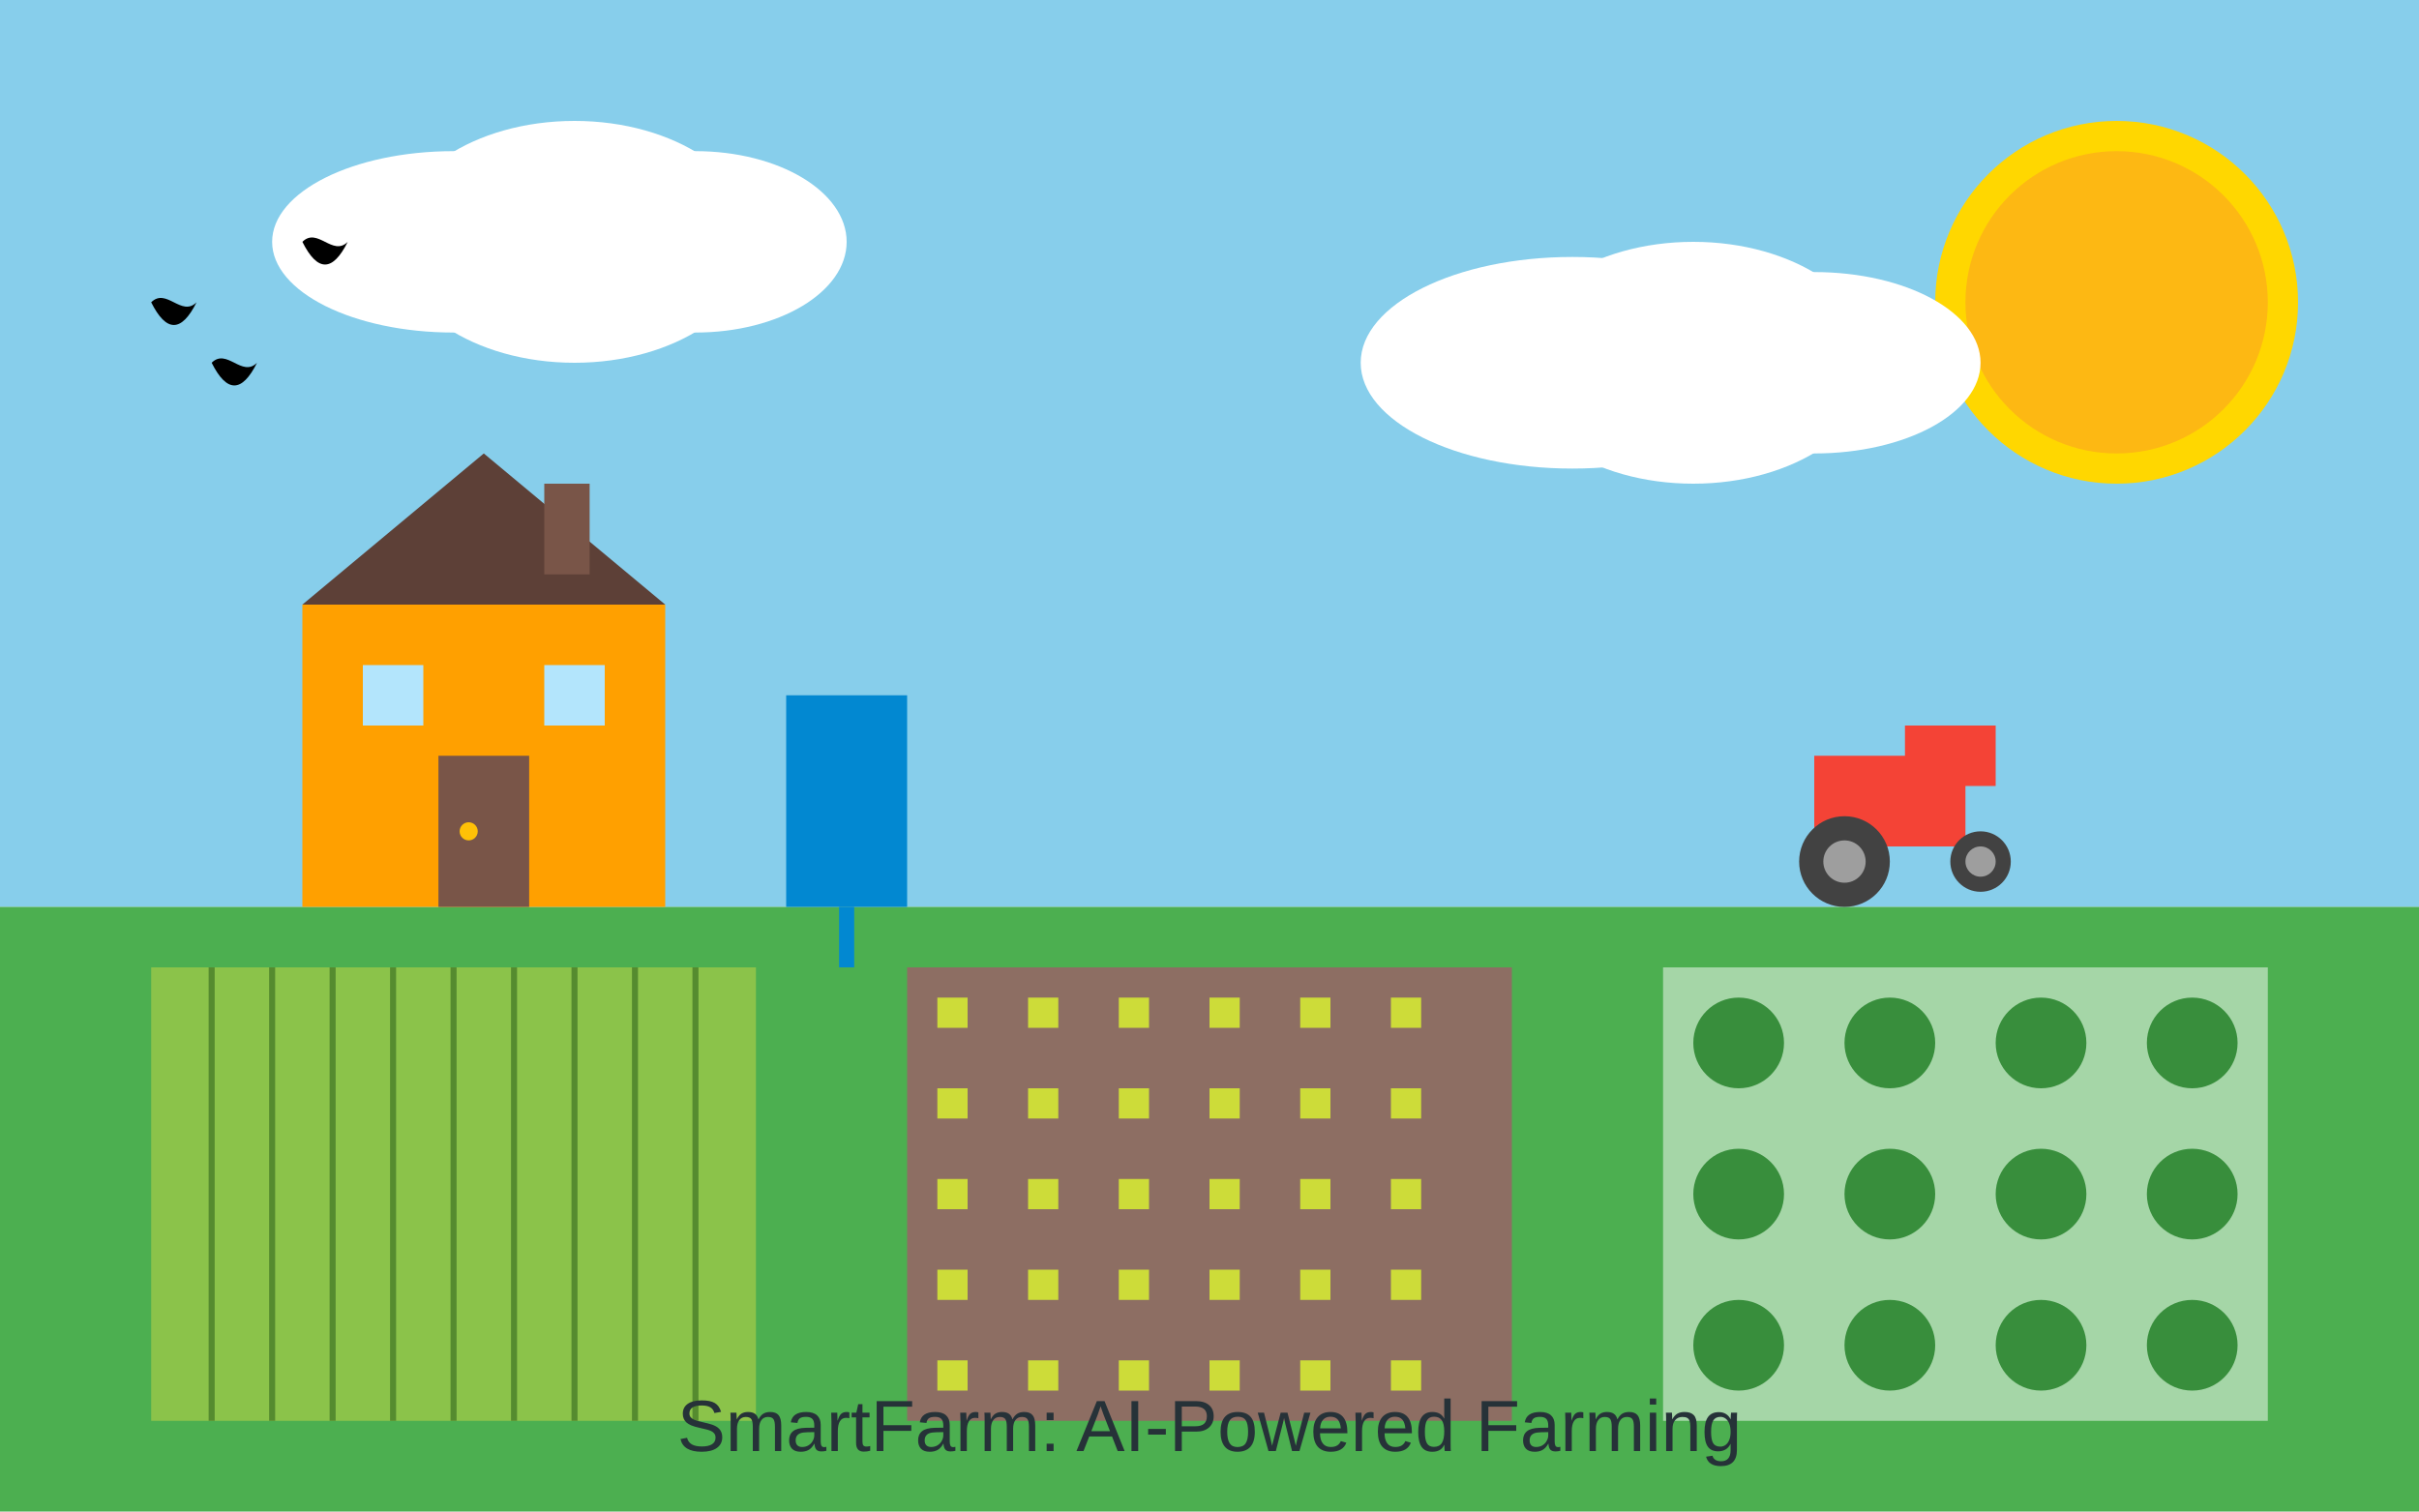
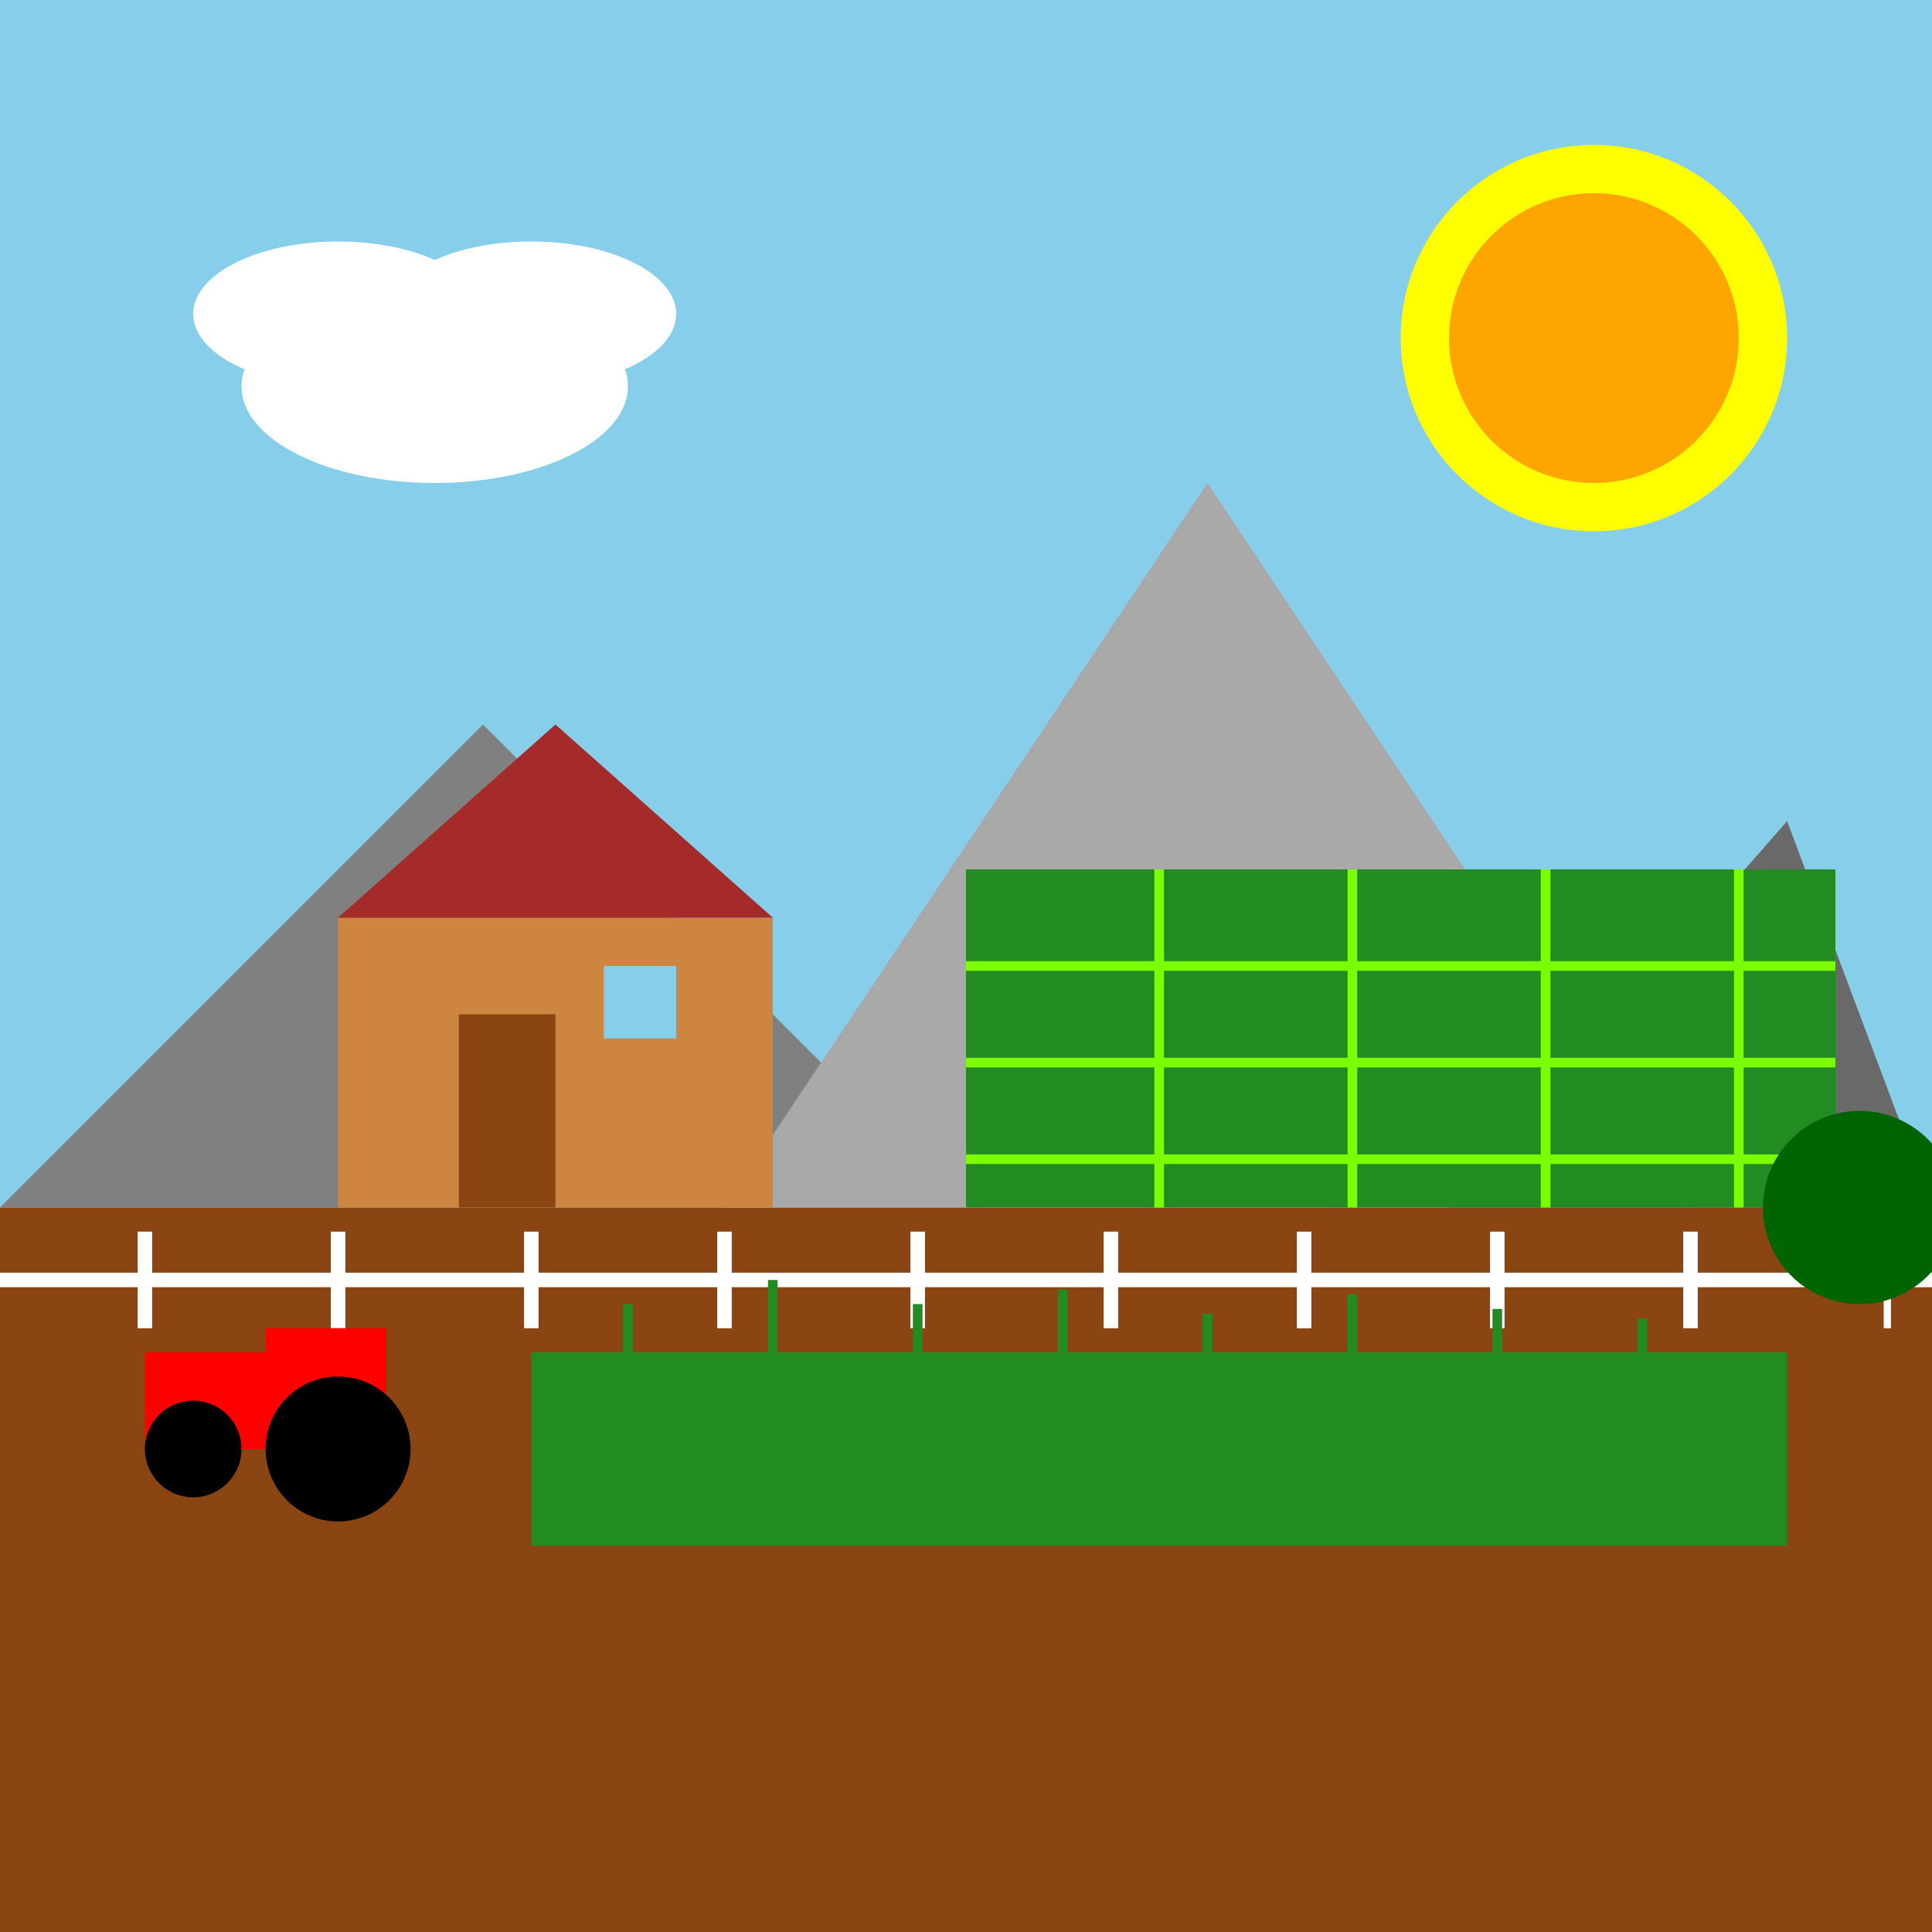
- <svg xmlns="http://www.w3.org/2000/svg" viewBox="0 0 800 500" width="800" height="500">
-   <rect width="800" height="300" fill="#87CEEB" />
-   <circle cx="700" cy="100" r="60" fill="#FFD700" />
-   <circle cx="700" cy="100" r="50" fill="#FDB813" />
-   <g fill="#FFFFFF">
-     <ellipse cx="150" cy="80" rx="60" ry="30" />
-     <ellipse cx="190" cy="80" rx="60" ry="40" />
-     <ellipse cx="230" cy="80" rx="50" ry="30" />
-     <ellipse cx="520" cy="120" rx="70" ry="35" />
-     <ellipse cx="560" cy="120" rx="60" ry="40" />
-     <ellipse cx="600" cy="120" rx="55" ry="30" />
-   </g>
-   <rect y="300" width="800" height="200" fill="#4CAF50" />
-   <rect x="50" y="320" width="200" height="150" fill="#8BC34A" />
-   <g stroke="#558B2F" stroke-width="2">
-     <line x1="70" y1="320" x2="70" y2="470" />
-     <line x1="90" y1="320" x2="90" y2="470" />
-     <line x1="110" y1="320" x2="110" y2="470" />
-     <line x1="130" y1="320" x2="130" y2="470" />
-     <line x1="150" y1="320" x2="150" y2="470" />
-     <line x1="170" y1="320" x2="170" y2="470" />
-     <line x1="190" y1="320" x2="190" y2="470" />
-     <line x1="210" y1="320" x2="210" y2="470" />
-     <line x1="230" y1="320" x2="230" y2="470" />
-   </g>
-   <rect x="300" y="320" width="200" height="150" fill="#8D6E63" />
-   <g fill="#CDDC39">
-     <rect x="310" y="330" width="10" height="10" />
-     <rect x="340" y="330" width="10" height="10" />
-     <rect x="370" y="330" width="10" height="10" />
-     <rect x="400" y="330" width="10" height="10" />
-     <rect x="430" y="330" width="10" height="10" />
-     <rect x="460" y="330" width="10" height="10" />
-     <rect x="310" y="360" width="10" height="10" />
-     <rect x="340" y="360" width="10" height="10" />
-     <rect x="370" y="360" width="10" height="10" />
-     <rect x="400" y="360" width="10" height="10" />
-     <rect x="430" y="360" width="10" height="10" />
-     <rect x="460" y="360" width="10" height="10" />
-     <rect x="310" y="390" width="10" height="10" />
-     <rect x="340" y="390" width="10" height="10" />
-     <rect x="370" y="390" width="10" height="10" />
-     <rect x="400" y="390" width="10" height="10" />
-     <rect x="430" y="390" width="10" height="10" />
-     <rect x="460" y="390" width="10" height="10" />
-     <rect x="310" y="420" width="10" height="10" />
-     <rect x="340" y="420" width="10" height="10" />
-     <rect x="370" y="420" width="10" height="10" />
-     <rect x="400" y="420" width="10" height="10" />
-     <rect x="430" y="420" width="10" height="10" />
-     <rect x="460" y="420" width="10" height="10" />
-     <rect x="310" y="450" width="10" height="10" />
-     <rect x="340" y="450" width="10" height="10" />
-     <rect x="370" y="450" width="10" height="10" />
-     <rect x="400" y="450" width="10" height="10" />
-     <rect x="430" y="450" width="10" height="10" />
-     <rect x="460" y="450" width="10" height="10" />
-   </g>
-   <rect x="550" y="320" width="200" height="150" fill="#A5D6A7" />
-   <g fill="#388E3C">
-     <circle cx="575" cy="345" r="15" />
-     <circle cx="625" cy="345" r="15" />
-     <circle cx="675" cy="345" r="15" />
-     <circle cx="725" cy="345" r="15" />
-     <circle cx="575" cy="395" r="15" />
-     <circle cx="625" cy="395" r="15" />
-     <circle cx="675" cy="395" r="15" />
-     <circle cx="725" cy="395" r="15" />
-     <circle cx="575" cy="445" r="15" />
-     <circle cx="625" cy="445" r="15" />
-     <circle cx="675" cy="445" r="15" />
-     <circle cx="725" cy="445" r="15" />
-   </g>
-   <g>
-     <rect x="100" y="200" width="120" height="100" fill="#FFA000" />
-     <polygon points="100,200 220,200 160,150" fill="#5D4037" />
-     <rect x="145" y="250" width="30" height="50" fill="#795548" />
-     <circle cx="155" cy="275" r="3" fill="#FFC107" />
-     <rect x="120" y="220" width="20" height="20" fill="#B3E5FC" />
-     <rect x="180" y="220" width="20" height="20" fill="#B3E5FC" />
-     <rect x="180" y="160" width="15" height="30" fill="#795548" />
-   </g>
-   <g>
-     <rect x="260" y="230" width="40" height="70" fill="#0288D1" />
-     <line x1="280" y1="300" x2="280" y2="320" stroke="#0288D1" stroke-width="5" />
-   </g>
-   <g>
-     <rect x="600" y="250" width="50" height="30" fill="#F44336" />
-     <rect x="630" y="240" width="30" height="20" fill="#F44336" />
-     <circle cx="610" cy="285" r="15" fill="#424242" />
-     <circle cx="610" cy="285" r="7" fill="#9E9E9E" />
-     <circle cx="655" cy="285" r="10" fill="#424242" />
-     <circle cx="655" cy="285" r="5" fill="#9E9E9E" />
-   </g>
-   <g fill="#000000">
-     <path d="M50,100 C55,95 60,105 65,100 C60,110 55,110 50,100 Z" />
-     <path d="M70,120 C75,115 80,125 85,120 C80,130 75,130 70,120 Z" />
-     <path d="M100,80 C105,75 110,85 115,80 C110,90 105,90 100,80 Z" />
-   </g>
-   <text x="400" y="480" font-family="Arial" font-size="24" text-anchor="middle" fill="#263238">SmartFarm: AI-Powered Farming</text>
+ <svg xmlns="http://www.w3.org/2000/svg" viewBox="0 0 400 400">
+   <rect x="0" y="0" width="400" height="250" fill="#87CEEB" />
+   <rect x="0" y="250" width="400" height="150" fill="#8B4513" />
+   <circle cx="330" cy="70" r="40" fill="#FFFF00" />
+   <circle cx="330" cy="70" r="30" fill="#FFA500" />
+   <ellipse cx="90" cy="80" rx="40" ry="20" fill="white" />
+   <ellipse cx="110" cy="65" rx="30" ry="15" fill="white" />
+   <ellipse cx="70" cy="65" rx="30" ry="15" fill="white" />
+   <polygon points="0,250 100,150 200,250" fill="#808080" />
+   <polygon points="150,250 250,100 350,250" fill="#A9A9A9" />
+   <polygon points="300,250 370,170 400,250" fill="#696969" />
+   <rect x="70" y="190" width="90" height="60" fill="#CD853F" />
+   <polygon points="70,190 115,150 160,190" fill="#A52A2A" />
+   <rect x="95" y="210" width="20" height="40" fill="#8B4513" />
+   <rect x="125" y="200" width="15" height="15" fill="#87CEEB" />
+   <line x1="0" y1="265" x2="400" y2="265" stroke="white" stroke-width="3" />
+   <line x1="30" y1="255" x2="30" y2="275" stroke="white" stroke-width="3" />
+   <line x1="70" y1="255" x2="70" y2="275" stroke="white" stroke-width="3" />
+   <line x1="110" y1="255" x2="110" y2="275" stroke="white" stroke-width="3" />
+   <line x1="150" y1="255" x2="150" y2="275" stroke="white" stroke-width="3" />
+   <line x1="190" y1="255" x2="190" y2="275" stroke="white" stroke-width="3" />
+   <line x1="230" y1="255" x2="230" y2="275" stroke="white" stroke-width="3" />
+   <line x1="270" y1="255" x2="270" y2="275" stroke="white" stroke-width="3" />
+   <line x1="310" y1="255" x2="310" y2="275" stroke="white" stroke-width="3" />
+   <line x1="350" y1="255" x2="350" y2="275" stroke="white" stroke-width="3" />
+   <line x1="390" y1="255" x2="390" y2="275" stroke="white" stroke-width="3" />
+   <rect x="200" y="180" width="180" height="70" fill="#228B22" />
+   <line x1="200" y1="200" x2="380" y2="200" stroke="#7CFC00" stroke-width="2" />
+   <line x1="200" y1="220" x2="380" y2="220" stroke="#7CFC00" stroke-width="2" />
+   <line x1="200" y1="240" x2="380" y2="240" stroke="#7CFC00" stroke-width="2" />
+   <line x1="240" y1="180" x2="240" y2="250" stroke="#7CFC00" stroke-width="2" />
+   <line x1="280" y1="180" x2="280" y2="250" stroke="#7CFC00" stroke-width="2" />
+   <line x1="320" y1="180" x2="320" y2="250" stroke="#7CFC00" stroke-width="2" />
+   <line x1="360" y1="180" x2="360" y2="250" stroke="#7CFC00" stroke-width="2" />
+   <rect x="30" y="280" width="40" height="20" fill="#FF0000" />
+   <rect x="55" y="275" width="25" height="25" fill="#FF0000" />
+   <circle cx="40" cy="300" r="10" fill="black" />
+   <circle cx="70" cy="300" r="15" fill="black" />
+   <rect x="110" y="280" width="260" height="40" fill="#228B22" />
+   <line x1="130" y1="280" x2="130" y2="270" stroke="#228B22" stroke-width="2" />
+   <line x1="160" y1="280" x2="160" y2="265" stroke="#228B22" stroke-width="2" />
+   <line x1="190" y1="280" x2="190" y2="270" stroke="#228B22" stroke-width="2" />
+   <line x1="220" y1="280" x2="220" y2="267" stroke="#228B22" stroke-width="2" />
+   <line x1="250" y1="280" x2="250" y2="272" stroke="#228B22" stroke-width="2" />
+   <line x1="280" y1="280" x2="280" y2="268" stroke="#228B22" stroke-width="2" />
+   <line x1="310" y1="280" x2="310" y2="271" stroke="#228B22" stroke-width="2" />
+   <line x1="340" y1="280" x2="340" y2="273" stroke="#228B22" stroke-width="2" />
+   <rect x="380" y="260" width="10" height="40" fill="#8B4513" />
+   <circle cx="385" cy="250" r="20" fill="#006400" />
</svg>
